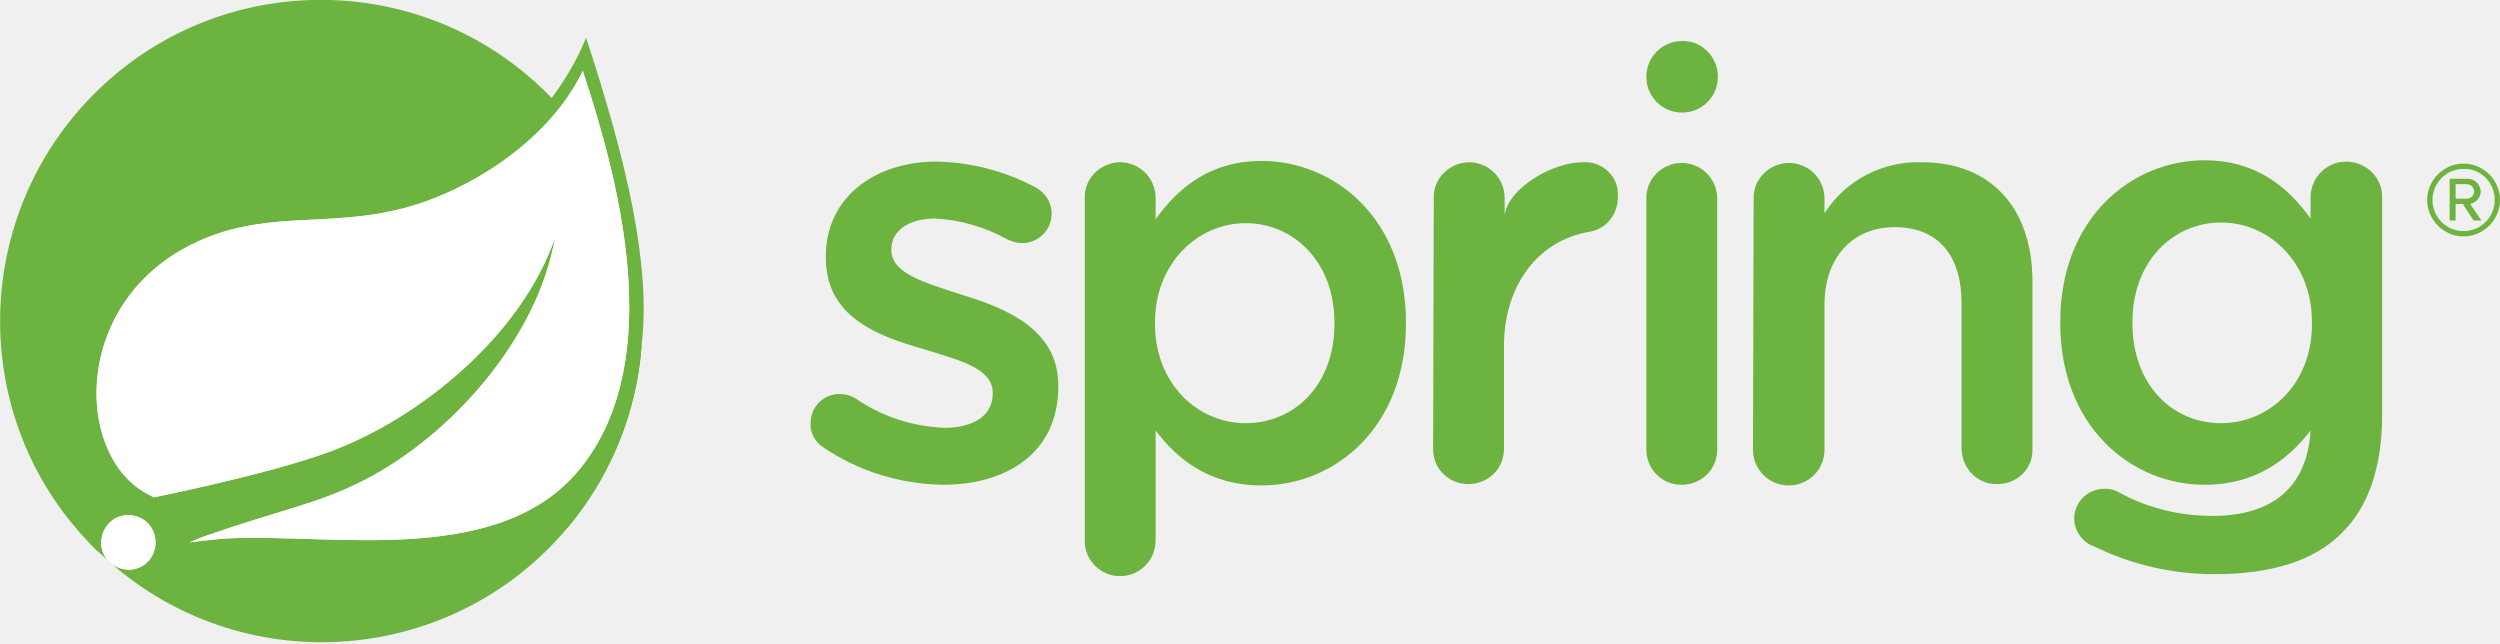
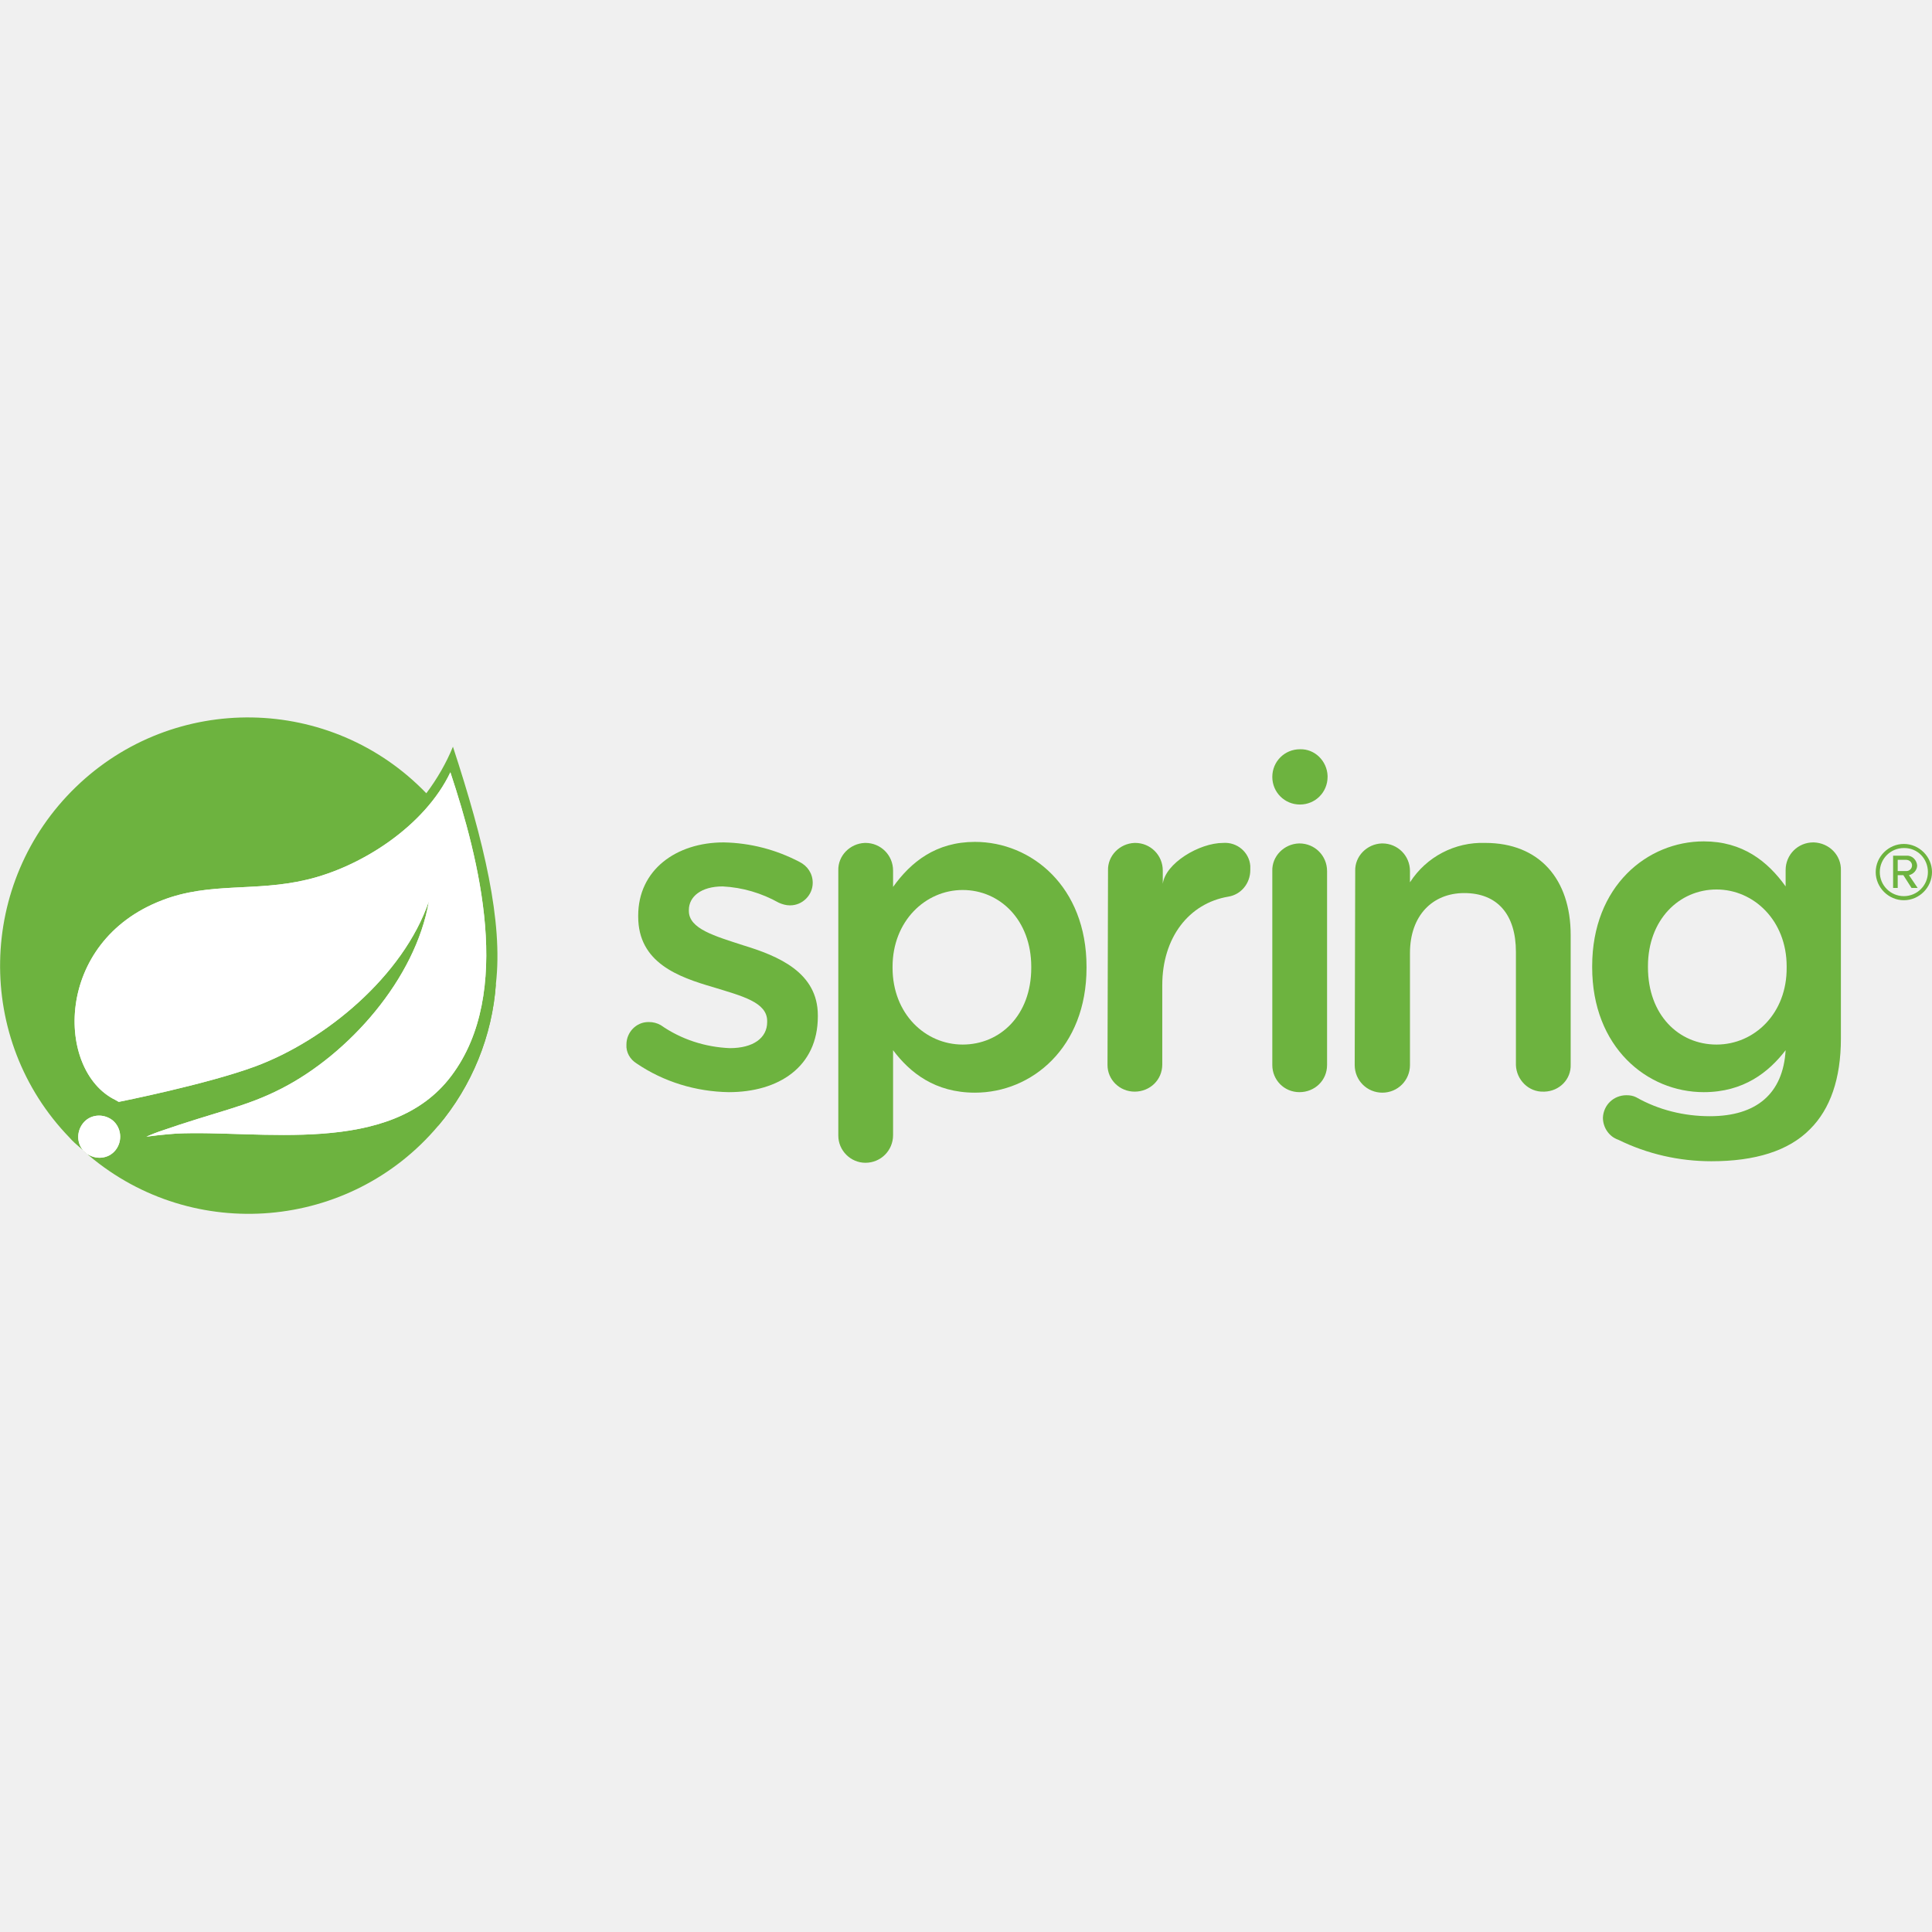
- <svg xmlns="http://www.w3.org/2000/svg" version="1.1" id="Layer_1" x="0px" y="0px" viewBox="0 0 377.5 97.1" style="enable-background:new 0 0 377.5 97.1;" xml:space="preserve">
+ <svg xmlns="http://www.w3.org/2000/svg" width="256px" height="256px" version="1.1" id="Layer_1" x="0px" y="0px" viewBox="0 0 377.5 97.1" style="enable-background:new 0 0 377.5 97.1;" xml:space="preserve">
  <style type="text/css">
	.st0{fill:#6DB33F;}
	.st1{fill:#FFFFFF;}
</style>
  <path class="st0" d="M88.5,5.7c-1.3,3.2-3.1,6.3-5.2,9.1C64.7-4.5,34-5,14.8,13.6S-5,62.9,13.6,82.1c0.6,0.7,1.3,1.3,2,1.9l1.8,1.6  c20.4,17.2,51,14.6,68.2-5.8C92.2,72,96.2,62.2,96.9,52C98.3,39.9,94.6,24.3,88.5,5.7z M22.6,84.5c-1.4,1.8-4,2-5.8,0.6  s-2-4-0.6-5.8s4-2,5.8-0.6C23.7,80.1,24,82.7,22.6,84.5z M88.2,70C76.3,85.9,50.7,80.5,34.4,81.3c0,0-2.9,0.2-5.8,0.6  c0,0,1.1-0.5,2.5-1c11.5-4,16.9-4.8,23.9-8.4c13.1-6.7,26.2-21.4,28.8-36.6c-5,14.6-20.2,27.2-34,32.3c-9.5,3.5-26.6,6.9-26.6,6.9  l-0.7-0.4c-11.6-5.7-12-30.9,9.2-39c9.3-3.6,18.1-1.6,28.2-4C70.6,29.2,83,21.2,88,10.7C93.6,27.6,100.4,53.8,88.2,70z" />
  <path class="st0" d="M124.4,67.6c-1.3-0.8-2.1-2.2-2-3.7c0-2.4,1.9-4.4,4.3-4.4c0,0,0,0,0.1,0c0.8,0,1.6,0.2,2.3,0.6  c4,2.8,8.7,4.3,13.5,4.5c4.6,0,7.3-2,7.3-5.1v-0.2c0-3.7-5-4.9-10.5-6.6c-6.9-2-14.7-4.8-14.7-13.8v-0.2c0-8.9,7.4-14.3,16.7-14.3  c5.2,0.1,10.2,1.4,14.8,3.8c1.6,0.8,2.6,2.3,2.6,4.1c0,2.4-2,4.4-4.4,4.4h-0.1c-0.7,0-1.4-0.2-2.1-0.5c-3.4-1.9-7.1-3-11-3.2  c-4.2,0-6.6,2-6.6,4.6v0.2c0,3.5,5.1,4.9,10.6,6.7c6.9,2.1,14.6,5.3,14.6,13.7v0.2c0,9.9-7.7,14.8-17.4,14.8  C136,73.1,129.7,71.2,124.4,67.6z" />
  <path class="st0" d="M163.8,29.9c-0.1-2.9,2.3-5.3,5.2-5.4h0.1c3,0,5.4,2.4,5.4,5.4l0,0v3.2c3.5-4.9,8.4-8.8,16-8.8  c11,0,21.8,8.7,21.8,24.4v0.2c0,15.6-10.7,24.4-21.8,24.4c-7.8,0-12.7-3.9-16-8.3v16.6c0,3-2.4,5.4-5.4,5.4l0,0  c-2.9,0-5.3-2.4-5.3-5.3v-0.1V29.9z M201.5,48.9v-0.2c0-9.1-6.1-15-13.4-15s-13.7,6.1-13.7,15v0.2c0,9,6.4,15,13.7,15  S201.5,58.2,201.5,48.9z" />
  <path class="st0" d="M216.5,29.9c-0.1-2.9,2.3-5.3,5.2-5.4h0.1c3,0,5.4,2.4,5.4,5.4l0,0v2.6c0.5-4,7.1-8,11.8-8  c2.7-0.2,5.1,1.8,5.3,4.5c0,0.3,0,0.5,0,0.8c0,2.6-1.8,4.8-4.3,5.2c-7.7,1.3-12.9,8-12.9,17.3v15.5c0,3-2.4,5.3-5.4,5.3  c-2.9,0-5.3-2.3-5.3-5.2c0,0,0,0,0-0.1L216.5,29.9L216.5,29.9z" />
  <path class="st0" d="M248.6,30c-0.1-2.9,2.3-5.3,5.2-5.4h0.1c3,0,5.4,2.4,5.4,5.4l0,0v37.9c0,3-2.4,5.3-5.4,5.3s-5.3-2.4-5.3-5.3  L248.6,30z" />
  <path class="st0" d="M264.8,30c-0.1-2.9,2.3-5.3,5.2-5.4h0.1c3,0,5.4,2.4,5.4,5.4l0,0v2.2c3.2-5,8.8-7.9,14.7-7.7  c10.6,0,16.7,7.1,16.7,18v25.3c0.1,2.9-2.2,5.2-5.1,5.3c-0.1,0-0.1,0-0.2,0c-2.9,0.1-5.3-2.3-5.4-5.2v-0.1v-22  c0-7.3-3.6-11.5-10.1-11.5c-6.2,0-10.6,4.4-10.6,11.7v21.9c0,3-2.4,5.4-5.4,5.4s-5.4-2.4-5.4-5.4L264.8,30L264.8,30z" />
  <path class="st0" d="M354.3,24.4c-3,0-5.4,2.4-5.4,5.4l0,0V33c-3.5-4.9-8.4-8.8-16-8.8c-11,0-21.8,8.7-21.8,24.4v0.2  c0,15.6,10.7,24.4,21.8,24.4c7.8,0,12.7-3.9,16-8.2c-0.5,8.5-5.7,12.9-14.8,12.9c-5,0-10-1.2-14.4-3.7c-0.6-0.3-1.2-0.4-1.9-0.4  c-2.5,0-4.5,1.9-4.6,4.4c0,1.9,1.2,3.7,3,4.3c5.7,2.8,11.9,4.2,18.2,4.2c8.5,0,15.1-2,19.3-6.3c3.9-3.9,6-9.8,6-17.7V29.9  c0.1-3-2.3-5.4-5.3-5.5C354.4,24.4,354.3,24.4,354.3,24.4z M335.4,63.9c-7.4,0-13.4-5.8-13.4-15.1v-0.2c0-9.1,6.1-15,13.4-15  s13.7,6.1,13.7,15v0.2C349.2,57.8,342.8,63.9,335.4,63.9z" />
  <path class="st0" d="M259.4,11.6c0,3-2.4,5.4-5.4,5.4s-5.4-2.4-5.4-5.4s2.4-5.4,5.4-5.4l0,0c2.9-0.1,5.3,2.3,5.4,5.2  C259.4,11.5,259.4,11.5,259.4,11.6z" />
  <path class="st0" d="M372,35.7c-3,0-5.5-2.5-5.5-5.5s2.5-5.5,5.5-5.5s5.5,2.5,5.5,5.5S375,35.7,372,35.7z M372,25.5  c-2.6,0-4.7,2.1-4.7,4.7s2.1,4.7,4.7,4.7s4.7-2.1,4.7-4.7s-2-4.7-4.6-4.7H372z M373.5,33.3l-1.6-2.5h-1.1v2.5h-0.9V27h2.6  c1.1-0.1,2,0.8,2.1,1.9l0,0c0,0.9-0.7,1.7-1.6,1.9l1.7,2.5H373.5z M372.4,27.8h-1.6V30h1.7c0.6,0,1.1-0.5,1.1-1.1  S373.1,27.8,372.4,27.8L372.4,27.8z" />
  <path class="st0" d="M85.6,79.8C92.2,72,96.2,62.2,96.9,52" />
  <path class="st1" d="M88.2,70C76.3,85.9,50.7,80.5,34.4,81.3c0,0-2.9,0.2-5.8,0.6c0,0,1.1-0.5,2.5-1c11.5-4,16.9-4.8,23.9-8.4  c13.1-6.7,26.2-21.4,28.8-36.6c-5,14.6-20.2,27.2-34,32.3c-9.5,3.5-26.6,6.9-26.6,6.9l-0.7-0.4c-11.6-5.7-12-30.9,9.2-39  c9.3-3.6,18.1-1.6,28.2-4C70.6,29.2,83,21.2,88,10.7C93.6,27.6,100.4,53.8,88.2,70z" />
  <path class="st1" d="M22.6,84.5c-1.4,1.8-4,2-5.8,0.6s-2-4-0.6-5.8s4-2,5.8-0.6C23.7,80.1,24,82.7,22.6,84.5z" />
</svg>
